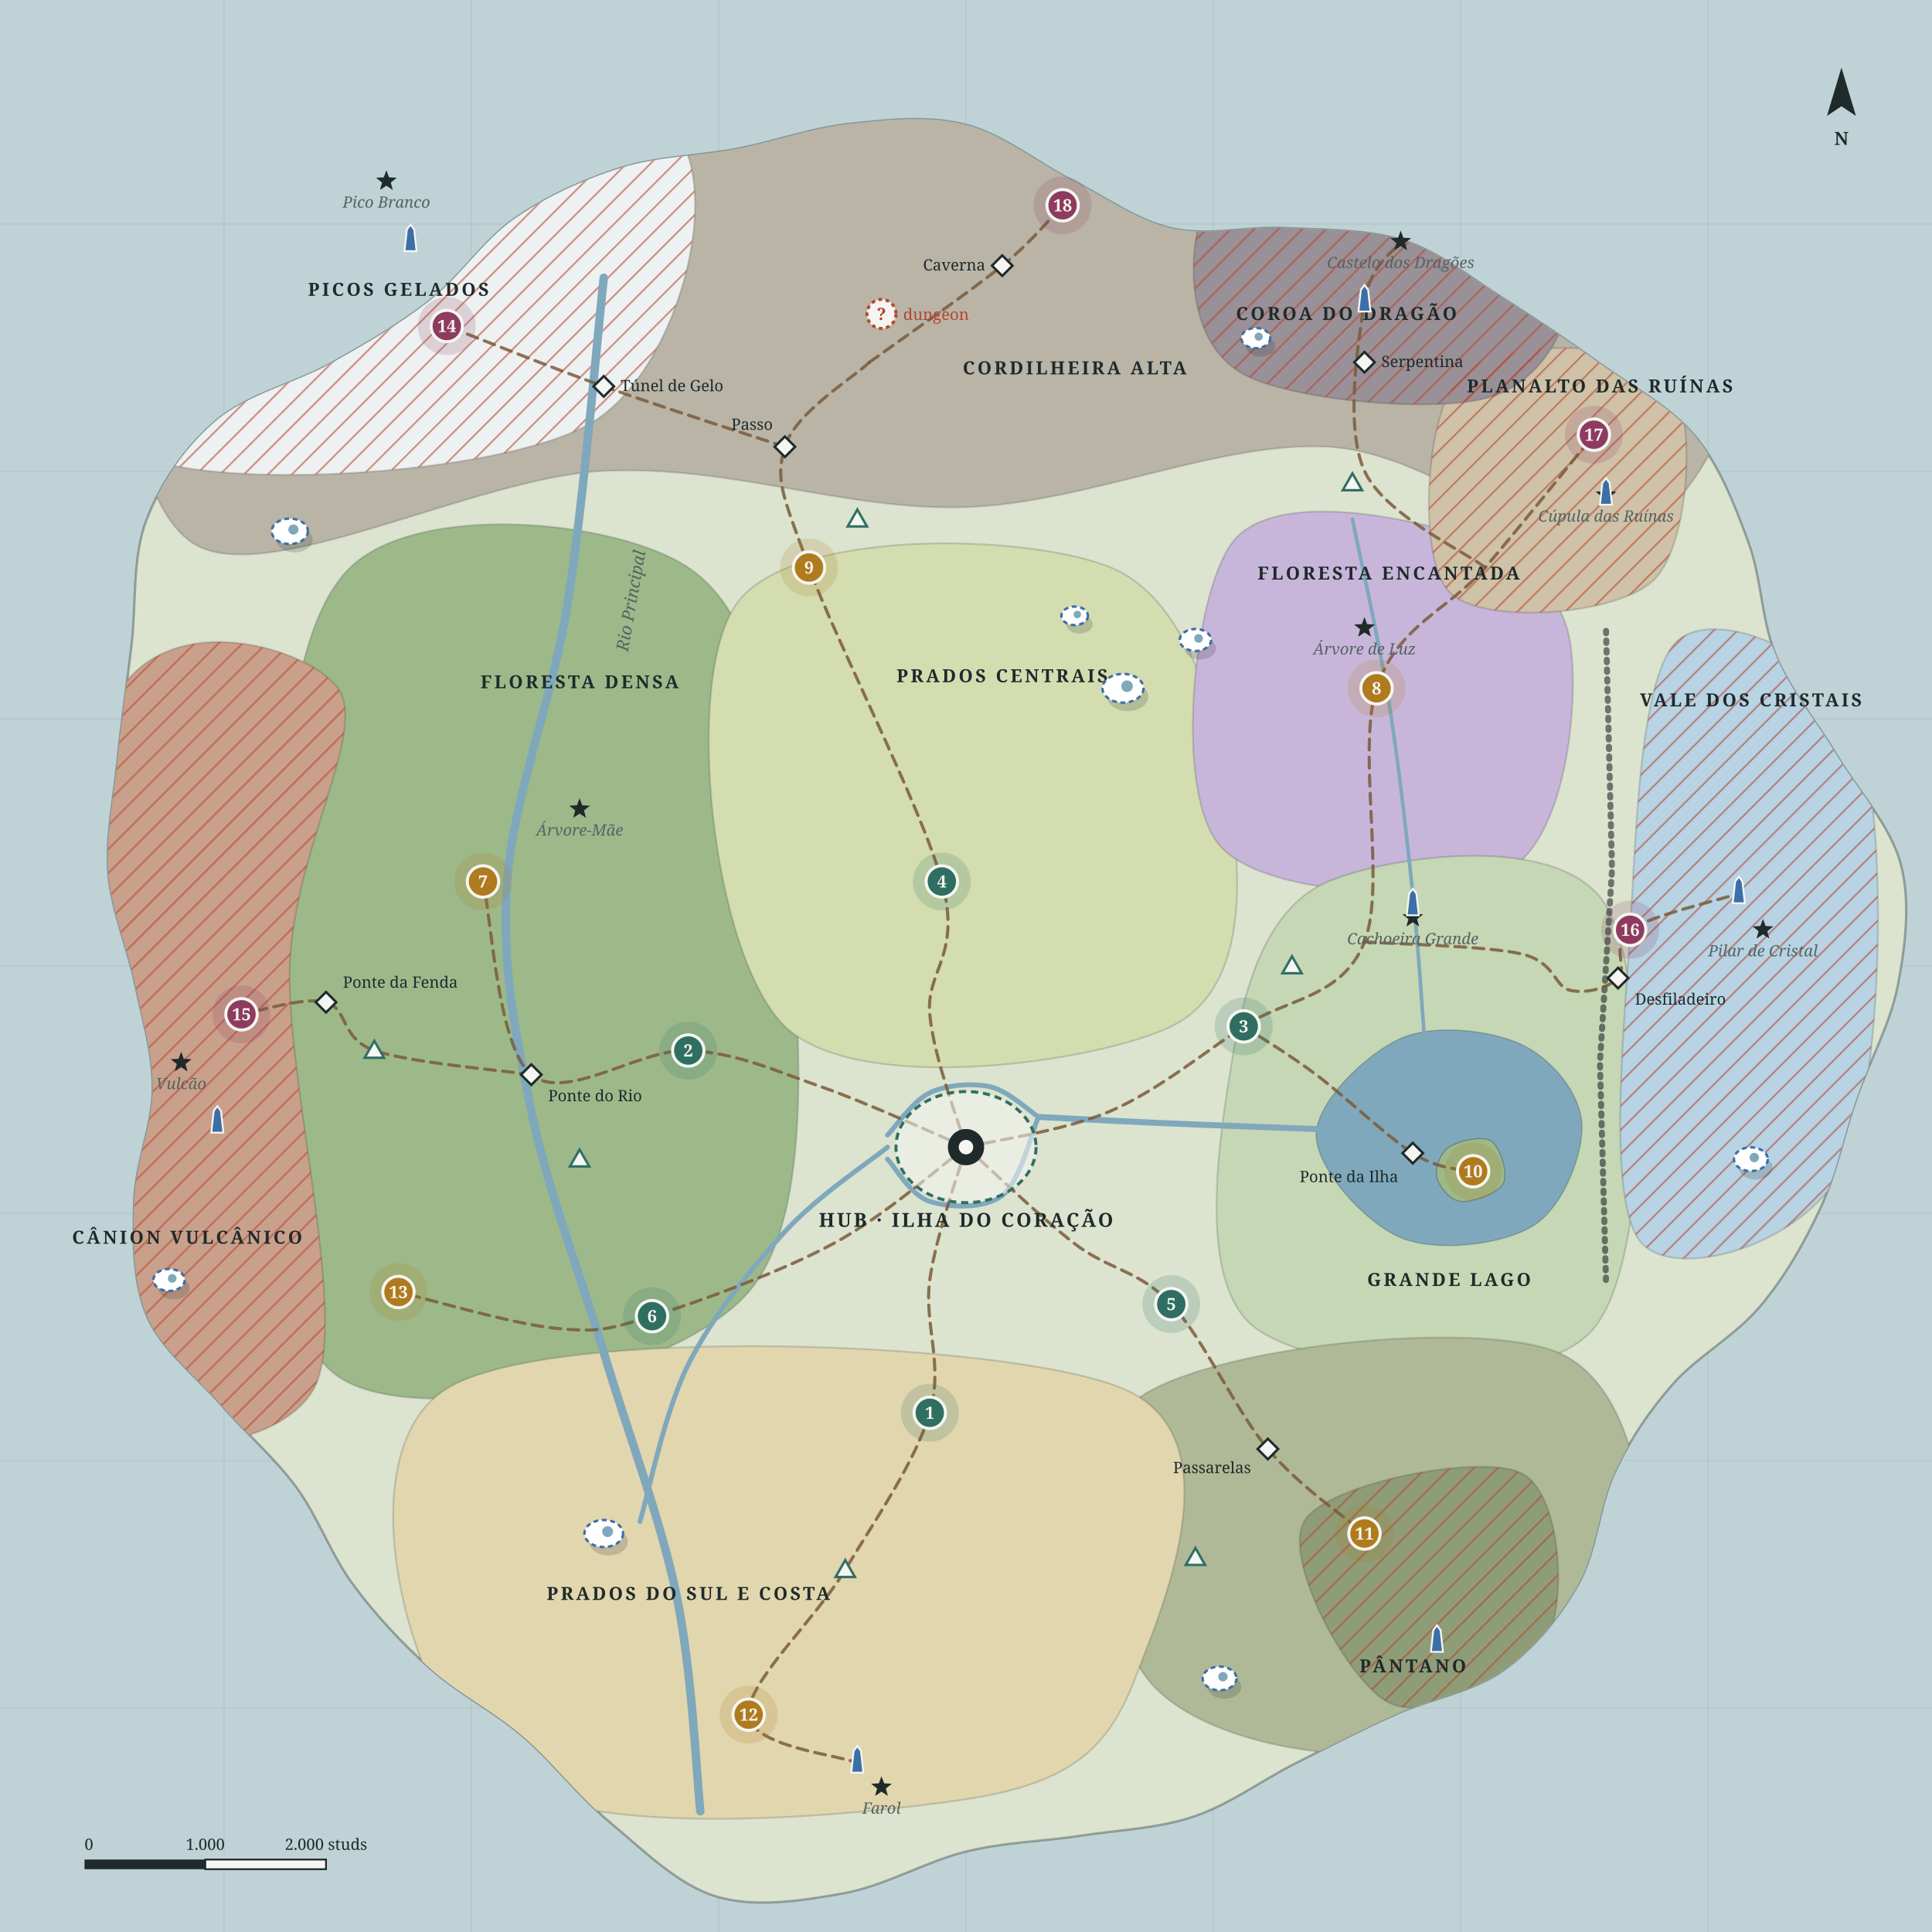
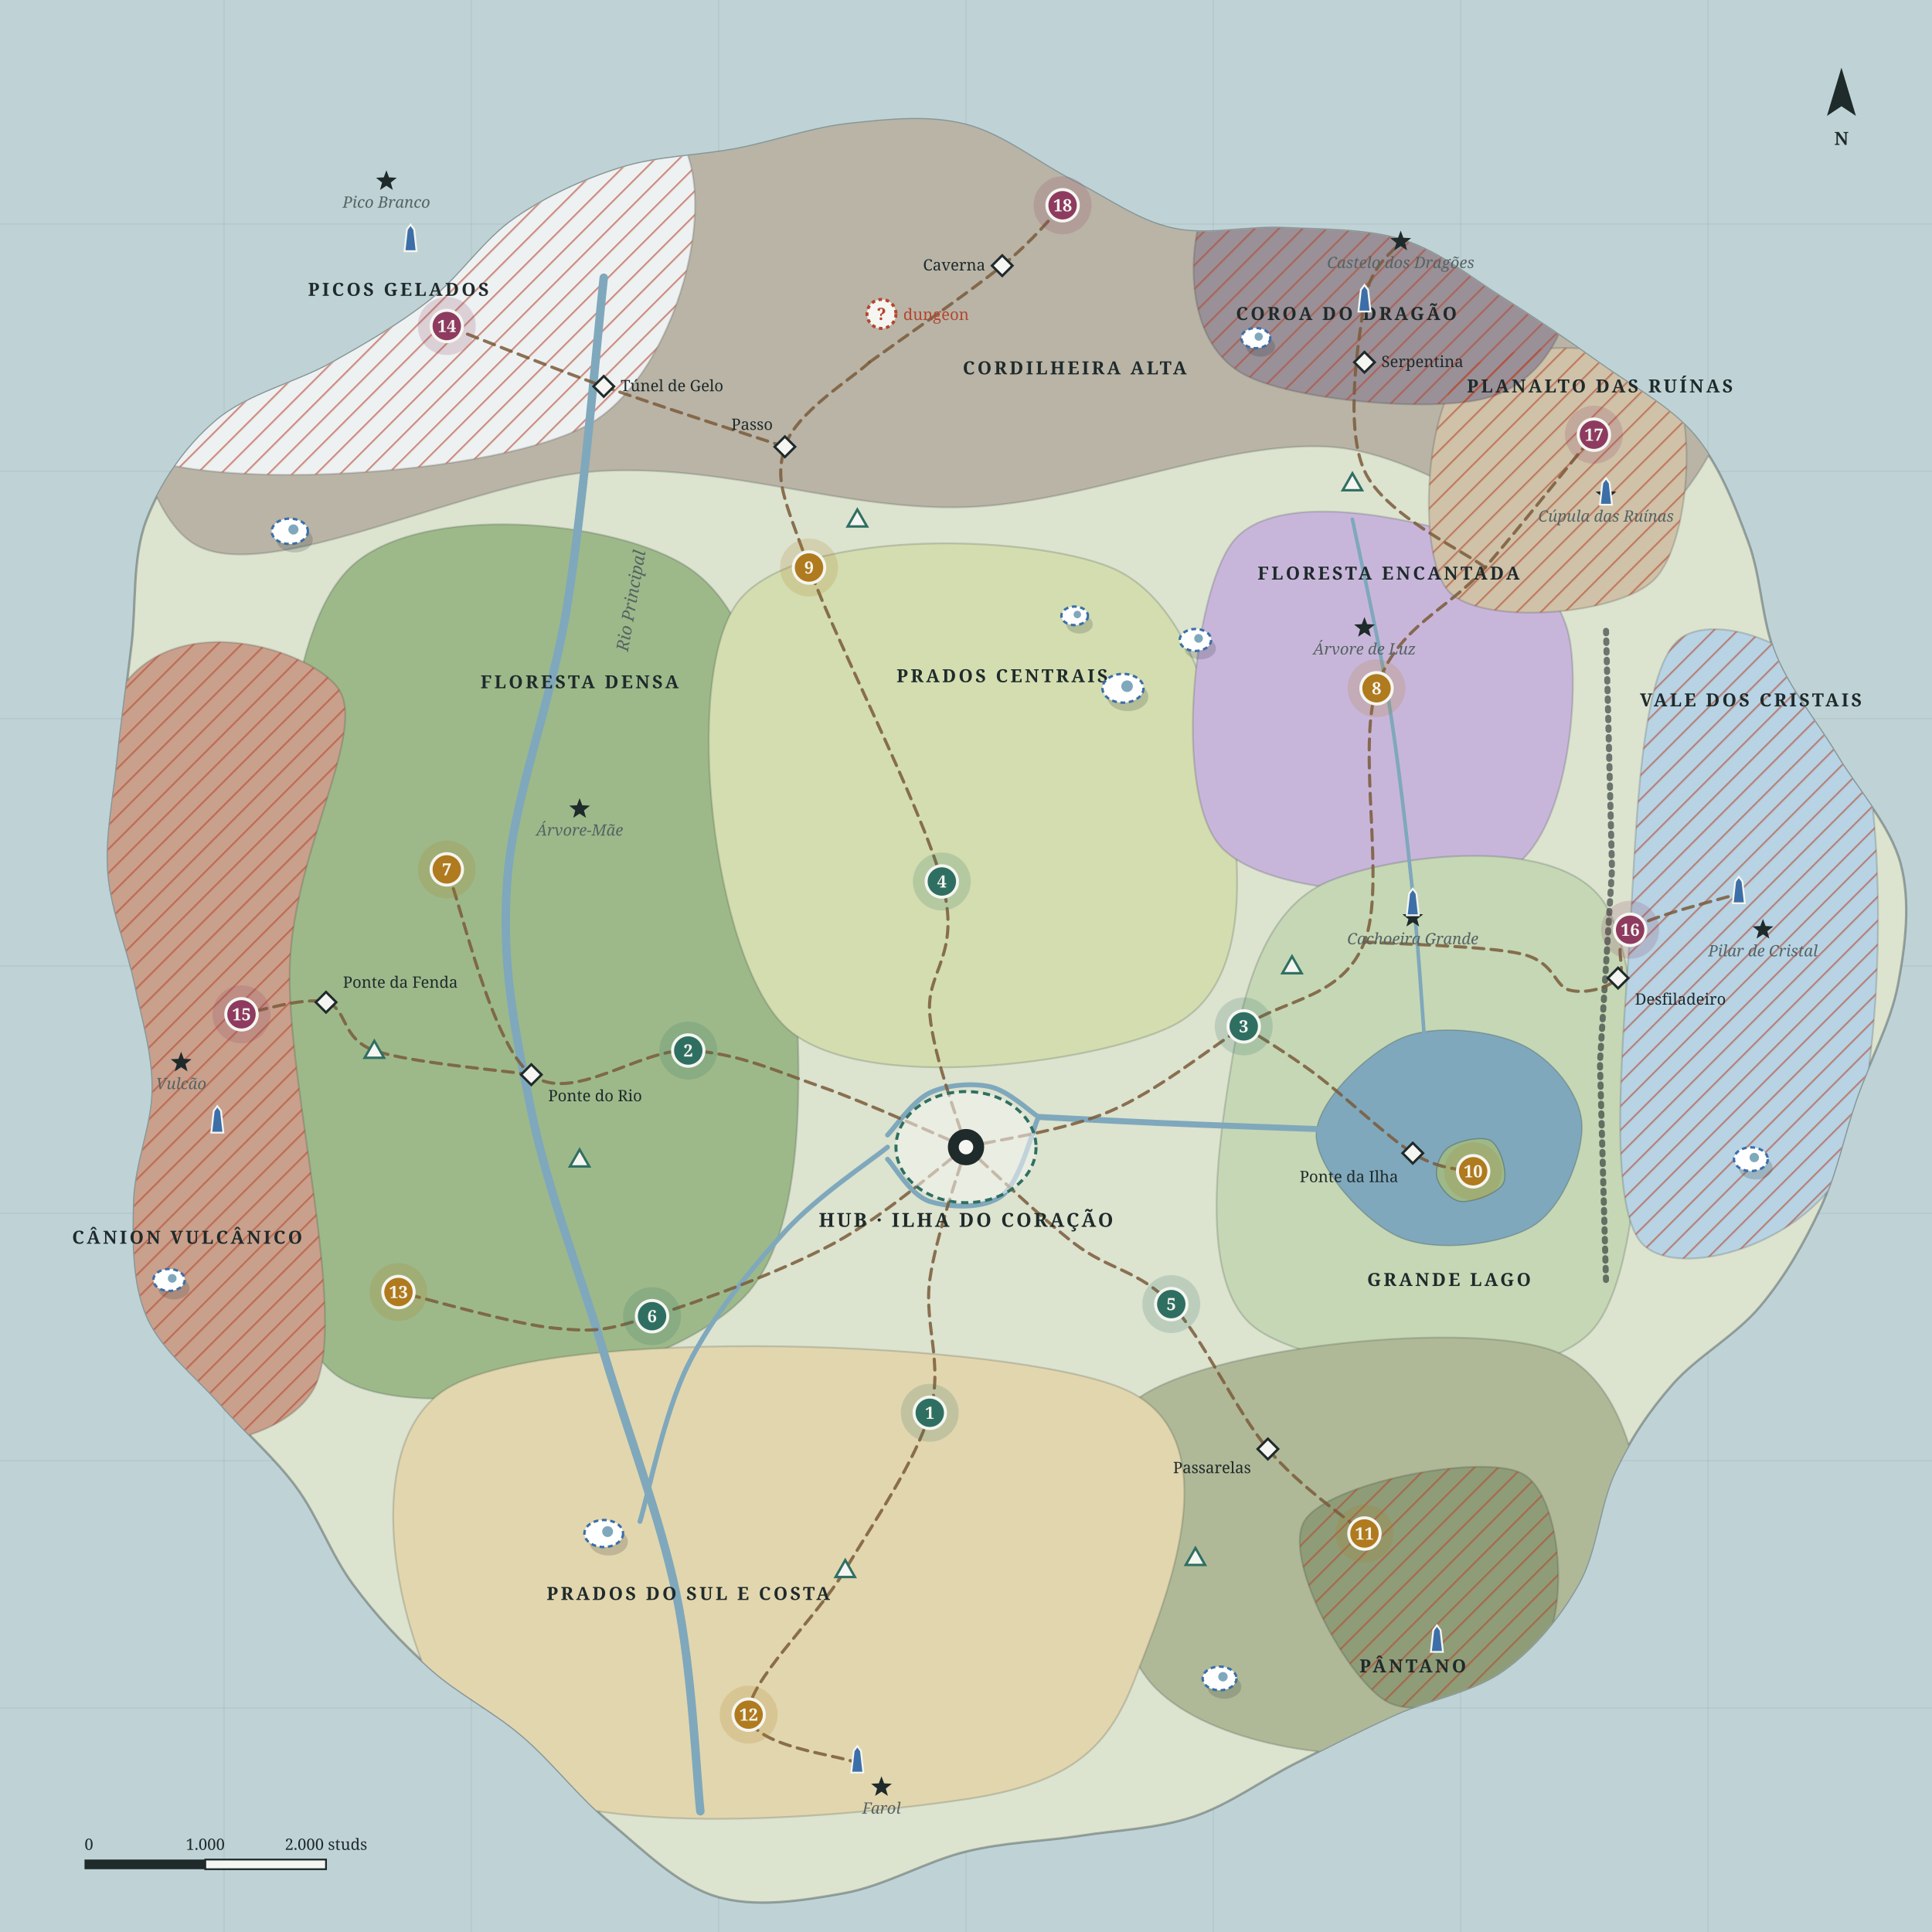
<svg xmlns="http://www.w3.org/2000/svg" viewBox="0 0 1600 1600" role="img" aria-labelledby="mapTitle mapDesc" class="worldmap">
  <style>
.m-region{font:600 15px Georgia,serif;letter-spacing:.14em}
.m-hub{font:700 16px Georgia,serif;letter-spacing:.12em}
.m-small{font:13px Georgia,serif}
.m-italic{font-style:italic}
.m-river{font:italic 14px Georgia,serif}
.m-farm{font:700 14px Georgia,serif}
</style>
  <defs>
    <pattern id="hatch" width="14" height="14" patternUnits="userSpaceOnUse" patternTransform="rotate(45)">
      <rect width="14" height="14" fill="none" />
      <line x1="0" y1="0" x2="0" y2="14" stroke="#B5452F" stroke-width="3" stroke-opacity="0.55" />
    </pattern>
    <clipPath id="land">
      <path d="M1571.9,815.0 C1578.0,782.5 1582.4,746.7 1574.0,715.2 C1565.5,683.6 1538.5,654.4 1521.3,625.7 C1504.1,597.0 1483.0,572.4 1470.7,542.9 C1458.5,513.4 1459.0,479.0 1447.8,448.7 C1436.6,418.4 1424.3,385.9 1403.8,361.2 C1383.2,336.6 1351.2,320.0 1324.8,301.0 C1298.3,282.0 1271.9,264.1 1244.9,247.1 C1217.9,230.2 1192.9,209.1 1162.9,199.4 C1132.8,189.7 1096.7,190.5 1064.8,188.9 C1032.8,187.2 1000.4,195.8 971.2,189.3 C941.9,182.9 917.9,164.5 889.4,150.2 C860.8,135.8 830.9,111.3 800.0,103.4 C769.1,95.4 735.8,99.2 704.2,102.5 C672.7,105.8 642.4,117.0 610.7,123.2 C579.1,129.3 544.9,129.5 514.2,139.1 C483.4,148.8 452.6,162.8 426.3,181.1 C400.0,199.4 381.6,228.8 356.3,248.7 C331.1,268.6 304.3,284.0 274.8,300.6 C245.3,317.2 204.7,326.6 179.1,348.4 C153.5,370.1 132.8,400.1 121.1,431.1 C109.4,462.1 112.9,501.4 108.9,534.6 C104.9,567.9 100.4,599.1 97.2,630.6 C94.1,662.0 87.4,692.7 89.8,723.4 C92.3,754.2 105.8,785.3 111.9,815.0 C118.0,844.7 126.6,871.7 126.5,901.9 C126.3,932.0 111.8,964.4 111.1,995.8 C110.3,1027.2 109.8,1062.2 121.8,1090.1 C133.9,1118.1 162.8,1140.1 183.4,1163.7 C204.0,1187.3 227.3,1207.0 245.5,1231.8 C263.6,1256.5 274.0,1287.2 292.4,1312.2 C310.8,1337.2 332.7,1360.7 356.1,1381.6 C379.5,1402.6 407.9,1416.4 432.9,1437.8 C457.9,1459.2 479.3,1487.9 506.1,1510.0 C532.8,1532.1 561.2,1561.0 593.3,1570.6 C625.4,1580.3 664.3,1574.1 698.8,1567.9 C733.2,1561.7 767.3,1541.3 800.0,1533.4 C832.7,1525.4 863.4,1525.1 894.8,1520.3 C926.2,1515.4 958.9,1514.4 988.6,1504.4 C1018.3,1494.4 1044.9,1474.4 1072.9,1460.3 C1100.8,1446.1 1127.6,1432.4 1156.3,1419.5 C1185.0,1406.7 1220.0,1401.1 1245.1,1383.2 C1270.3,1365.2 1291.8,1339.1 1307.2,1311.7 C1322.5,1284.4 1324.3,1246.5 1337.4,1218.9 C1350.5,1191.3 1365.5,1168.9 1385.5,1146.1 C1405.6,1123.3 1437.4,1106.1 1457.7,1081.8 C1478.1,1057.6 1494.2,1029.3 1507.5,1000.7 C1520.8,972.0 1526.6,941.0 1537.3,910.1 C1548.1,879.1 1565.8,847.5 1571.9,815.0 Z" />
    </clipPath>
  </defs>
  <rect width="1600" height="1600" fill="#BFD3D6" />
  <line x1="185.6" y1="0" x2="185.6" y2="1600" stroke="#1F2A2B" stroke-opacity="0.07" stroke-width="1" />
  <line x1="0" y1="1414.4" x2="1600" y2="1414.4" stroke="#1F2A2B" stroke-opacity="0.07" stroke-width="1" />
  <line x1="390.4" y1="0" x2="390.4" y2="1600" stroke="#1F2A2B" stroke-opacity="0.07" stroke-width="1" />
  <line x1="0" y1="1209.6" x2="1600" y2="1209.6" stroke="#1F2A2B" stroke-opacity="0.07" stroke-width="1" />
  <line x1="595.2" y1="0" x2="595.2" y2="1600" stroke="#1F2A2B" stroke-opacity="0.07" stroke-width="1" />
  <line x1="0" y1="1004.8" x2="1600" y2="1004.8" stroke="#1F2A2B" stroke-opacity="0.07" stroke-width="1" />
  <line x1="800.0" y1="0" x2="800.0" y2="1600" stroke="#1F2A2B" stroke-opacity="0.07" stroke-width="1" />
  <line x1="0" y1="800.0" x2="1600" y2="800.0" stroke="#1F2A2B" stroke-opacity="0.07" stroke-width="1" />
  <line x1="1004.8" y1="0" x2="1004.8" y2="1600" stroke="#1F2A2B" stroke-opacity="0.07" stroke-width="1" />
  <line x1="0" y1="595.2" x2="1600" y2="595.2" stroke="#1F2A2B" stroke-opacity="0.07" stroke-width="1" />
  <line x1="1209.6" y1="0" x2="1209.6" y2="1600" stroke="#1F2A2B" stroke-opacity="0.07" stroke-width="1" />
  <line x1="0" y1="390.4" x2="1600" y2="390.4" stroke="#1F2A2B" stroke-opacity="0.07" stroke-width="1" />
  <line x1="1414.4" y1="0" x2="1414.4" y2="1600" stroke="#1F2A2B" stroke-opacity="0.07" stroke-width="1" />
  <line x1="0" y1="185.6" x2="1600" y2="185.6" stroke="#1F2A2B" stroke-opacity="0.07" stroke-width="1" />
  <path d="M1571.9,815.0 C1578.0,782.5 1582.4,746.7 1574.0,715.2 C1565.5,683.6 1538.5,654.4 1521.3,625.7 C1504.1,597.0 1483.0,572.4 1470.7,542.9 C1458.5,513.4 1459.0,479.0 1447.8,448.7 C1436.6,418.4 1424.3,385.9 1403.8,361.2 C1383.2,336.6 1351.2,320.0 1324.8,301.0 C1298.3,282.0 1271.9,264.1 1244.9,247.1 C1217.9,230.2 1192.9,209.1 1162.9,199.4 C1132.8,189.7 1096.7,190.5 1064.8,188.9 C1032.8,187.2 1000.4,195.8 971.2,189.3 C941.9,182.9 917.9,164.5 889.4,150.2 C860.8,135.8 830.9,111.3 800.0,103.4 C769.1,95.4 735.8,99.2 704.2,102.5 C672.7,105.8 642.4,117.0 610.7,123.2 C579.1,129.3 544.9,129.5 514.2,139.1 C483.4,148.8 452.6,162.8 426.3,181.1 C400.0,199.4 381.6,228.8 356.3,248.7 C331.1,268.6 304.3,284.0 274.8,300.6 C245.3,317.2 204.7,326.6 179.1,348.4 C153.5,370.1 132.8,400.1 121.1,431.1 C109.4,462.1 112.9,501.4 108.9,534.6 C104.9,567.9 100.4,599.1 97.2,630.6 C94.1,662.0 87.4,692.7 89.8,723.4 C92.3,754.2 105.8,785.3 111.9,815.0 C118.0,844.7 126.6,871.7 126.5,901.9 C126.3,932.0 111.8,964.4 111.1,995.8 C110.3,1027.2 109.8,1062.2 121.8,1090.1 C133.9,1118.1 162.8,1140.1 183.4,1163.7 C204.0,1187.3 227.3,1207.0 245.5,1231.8 C263.6,1256.5 274.0,1287.2 292.4,1312.2 C310.8,1337.2 332.7,1360.7 356.1,1381.6 C379.5,1402.6 407.9,1416.4 432.9,1437.8 C457.9,1459.2 479.3,1487.9 506.1,1510.0 C532.8,1532.1 561.2,1561.0 593.3,1570.6 C625.4,1580.3 664.3,1574.1 698.8,1567.9 C733.2,1561.7 767.3,1541.3 800.0,1533.4 C832.7,1525.4 863.4,1525.1 894.8,1520.3 C926.2,1515.4 958.9,1514.4 988.6,1504.4 C1018.3,1494.4 1044.9,1474.4 1072.9,1460.3 C1100.8,1446.1 1127.6,1432.4 1156.3,1419.5 C1185.0,1406.7 1220.0,1401.1 1245.1,1383.2 C1270.3,1365.2 1291.8,1339.1 1307.2,1311.7 C1322.5,1284.4 1324.3,1246.5 1337.4,1218.9 C1350.5,1191.3 1365.5,1168.9 1385.5,1146.1 C1405.6,1123.3 1437.4,1106.1 1457.7,1081.8 C1478.1,1057.6 1494.2,1029.3 1507.5,1000.7 C1520.8,972.0 1526.6,941.0 1537.3,910.1 C1548.1,879.1 1565.8,847.5 1571.9,815.0 Z" fill="#DCE3CF" stroke="#1F2A2B" stroke-opacity="0.35" stroke-width="2" />
  <g clip-path="url(#land)">
    <path d="M160.0,450.0 C220.0,488.3 393.3,395.0 500.0,390.0 C606.7,385.0 700.0,423.3 800.0,420.0 C900.0,416.7 1010.0,365.0 1100.0,370.0 C1190.0,375.0 1283.3,466.7 1340.0,450.0 C1396.7,433.3 1453.3,326.7 1440.0,270.0 C1426.7,213.3 1353.3,143.3 1260.0,110.0 C1166.7,76.7 1010.0,76.7 880.0,70.0 C750.0,63.3 603.3,55.0 480.0,70.0 C356.7,85.0 193.3,96.7 140.0,160.0 C86.7,223.3 100.0,411.7 160.0,450.0 Z" fill="#B9B4A6" stroke="#1F2A2B" stroke-opacity="0.18" stroke-width="1.5" />
    <path d="M100.0,370.0 C155.0,410.0 415.0,395.0 490.0,350.0 C565.0,305.0 605.0,140.0 550.0,100.0 C495.0,60.0 235.0,65.0 160.0,110.0 C85.0,155.0 45.0,330.0 100.0,370.0 Z" fill="#EEF1F2" stroke="#1F2A2B" stroke-opacity="0.18" stroke-width="1.5" />
    <path d="M280.0,1140.0 C345.0,1185.0 558.3,1141.7 620.0,1070.0 C681.7,998.3 658.3,810.0 650.0,710.0 C641.7,610.0 630.0,510.0 570.0,470.0 C510.0,430.0 346.7,415.0 290.0,470.0 C233.3,525.0 231.7,688.3 230.0,800.0 C228.3,911.7 215.0,1095.0 280.0,1140.0 Z" fill="#9DB98A" stroke="#1F2A2B" stroke-opacity="0.18" stroke-width="1.5" />
    <path d="M60.0,1130.0 C88.3,1223.3 230.0,1205.0 260.0,1150.0 C290.0,1095.0 236.7,896.7 240.0,800.0 C243.3,703.3 305.0,605.0 280.0,570.0 C255.0,535.0 126.7,496.7 90.0,590.0 C53.3,683.3 31.7,1036.7 60.0,1130.0 Z" fill="#C9A08C" stroke="#1F2A2B" stroke-opacity="0.18" stroke-width="1.5" />
    <path d="M650.0,850.0 C710.0,908.3 908.3,880.0 970.0,850.0 C1031.7,820.0 1028.3,733.3 1020.0,670.0 C1011.7,606.7 988.3,498.3 920.0,470.0 C851.7,441.7 655.0,436.7 610.0,500.0 C565.0,563.3 590.0,791.7 650.0,850.0 Z" fill="#D3DDB0" stroke="#1F2A2B" stroke-opacity="0.18" stroke-width="1.5" />
    <path d="M1010.0,700.0 C1048.3,745.0 1201.7,748.3 1250.0,720.0 C1298.3,691.7 1308.3,576.7 1300.0,530.0 C1291.7,483.3 1246.7,453.3 1200.0,440.0 C1153.3,426.7 1051.7,406.7 1020.0,450.0 C988.3,493.3 971.7,655.0 1010.0,700.0 Z" fill="#C8B6DA" stroke="#1F2A2B" stroke-opacity="0.18" stroke-width="1.5" />
    <path d="M1040.0,1100.0 C1090.0,1136.7 1271.7,1158.3 1320.0,1100.0 C1368.3,1041.7 1366.7,811.7 1330.0,750.0 C1293.3,688.3 1151.7,708.3 1100.0,730.0 C1048.3,751.7 1030.0,818.3 1020.0,880.0 C1010.0,941.7 990.0,1063.3 1040.0,1100.0 Z" fill="#C5D7B5" stroke="#1F2A2B" stroke-opacity="0.18" stroke-width="1.5" />
    <path d="M1360.0,1030.0 C1390.0,1061.7 1500.0,1030.0 1530.0,960.0 C1560.0,890.0 1563.3,681.7 1540.0,610.0 C1516.7,538.3 1421.7,503.3 1390.0,530.0 C1358.3,556.7 1355.0,686.7 1350.0,770.0 C1345.0,853.3 1330.0,998.3 1360.0,1030.0 Z" fill="#B7D3E4" stroke="#1F2A2B" stroke-opacity="0.18" stroke-width="1.5" />
    <path d="M940.0,1160.0 C996.7,1115.0 1221.7,1091.7 1290.0,1120.0 C1358.3,1148.3 1371.7,1275.0 1350.0,1330.0 C1328.3,1385.0 1226.7,1440.0 1160.0,1450.0 C1093.3,1460.0 986.7,1438.3 950.0,1390.0 C913.3,1341.7 883.3,1205.0 940.0,1160.0 Z" fill="#AFB997" stroke="#1F2A2B" stroke-opacity="0.18" stroke-width="1.5" />
    <path d="M1080.0,1260.0 C1098.3,1228.3 1226.7,1203.3 1260.0,1220.0 C1293.3,1236.7 1298.3,1328.3 1280.0,1360.0 C1261.7,1391.7 1183.3,1426.7 1150.0,1410.0 C1116.7,1393.3 1061.7,1291.7 1080.0,1260.0 Z" fill="#8F9C78" stroke="#1F2A2B" stroke-opacity="0.18" stroke-width="1.5" />
    <path d="M370.0,1150.0 C456.7,1096.7 835.0,1110.0 930.0,1150.0 C1025.0,1190.0 961.7,1333.3 940.0,1390.0 C918.3,1446.7 888.3,1476.7 800.0,1490.0 C711.7,1503.3 481.7,1526.7 410.0,1470.0 C338.3,1413.3 283.3,1203.3 370.0,1150.0 Z" fill="#E2D6AE" stroke="#1F2A2B" stroke-opacity="0.18" stroke-width="1.5" />
    <path d="M1200.0,490.0 C1226.7,518.3 1340.0,510.0 1370.0,480.0 C1400.0,450.0 1406.7,338.3 1380.0,310.0 C1353.3,281.7 1240.0,280.0 1210.0,310.0 C1180.0,340.0 1173.3,461.7 1200.0,490.0 Z" fill="#CFC2A8" stroke="#1F2A2B" stroke-opacity="0.18" stroke-width="1.5" />
    <path d="M1030.0,310.0 C1070.0,331.7 1185.0,341.7 1230.0,330.0 C1275.0,318.3 1298.3,275.0 1300.0,240.0 C1301.7,205.0 1280.0,143.3 1240.0,120.0 C1200.0,96.7 1101.7,86.7 1060.0,100.0 C1018.3,113.3 995.0,165.0 990.0,200.0 C985.0,235.0 990.0,288.3 1030.0,310.0 Z" fill="#9A9097" stroke="#1F2A2B" stroke-opacity="0.18" stroke-width="1.5" />
    <path d="M100.0,370.0 C155.0,410.0 415.0,395.0 490.0,350.0 C565.0,305.0 605.0,140.0 550.0,100.0 C495.0,60.0 235.0,65.0 160.0,110.0 C85.0,155.0 45.0,330.0 100.0,370.0 Z" fill="url(#hatch)" />
    <path d="M60.0,1130.0 C88.3,1223.3 230.0,1205.0 260.0,1150.0 C290.0,1095.0 236.7,896.7 240.0,800.0 C243.3,703.3 305.0,605.0 280.0,570.0 C255.0,535.0 126.7,496.7 90.0,590.0 C53.3,683.3 31.7,1036.7 60.0,1130.0 Z" fill="url(#hatch)" />
    <path d="M1360.0,1030.0 C1390.0,1061.7 1500.0,1030.0 1530.0,960.0 C1560.0,890.0 1563.3,681.7 1540.0,610.0 C1516.7,538.3 1421.7,503.3 1390.0,530.0 C1358.3,556.7 1355.0,686.7 1350.0,770.0 C1345.0,853.3 1330.0,998.3 1360.0,1030.0 Z" fill="url(#hatch)" />
    <path d="M1080.0,1260.0 C1098.3,1228.3 1226.7,1203.3 1260.0,1220.0 C1293.3,1236.7 1298.3,1328.3 1280.0,1360.0 C1261.7,1391.7 1183.3,1426.7 1150.0,1410.0 C1116.7,1393.3 1061.7,1291.7 1080.0,1260.0 Z" fill="url(#hatch)" />
    <path d="M1200.0,490.0 C1226.7,518.3 1340.0,510.0 1370.0,480.0 C1400.0,450.0 1406.7,338.3 1380.0,310.0 C1353.3,281.7 1240.0,280.0 1210.0,310.0 C1180.0,340.0 1173.3,461.7 1200.0,490.0 Z" fill="url(#hatch)" />
    <path d="M1030.0,310.0 C1070.0,331.7 1185.0,341.7 1230.0,330.0 C1275.0,318.3 1298.3,275.0 1300.0,240.0 C1301.7,205.0 1280.0,143.3 1240.0,120.0 C1200.0,96.7 1101.7,86.7 1060.0,100.0 C1018.3,113.3 995.0,165.0 990.0,200.0 C985.0,235.0 990.0,288.3 1030.0,310.0 Z" fill="url(#hatch)" />
  </g>
  <polyline points="1330.0,1060.0 1325.0,880.0 1335.0,720.0 1330.0,520.0" fill="none" stroke="#1F2A2B" stroke-width="5" stroke-dasharray="2 6" stroke-linecap="round" opacity="0.6" />
  <path d="M1090.0,940.0 C1090.0,912.5 1131.7,872.5 1160.0,860.0 C1188.3,847.5 1235.0,853.3 1260.0,865.0 C1285.0,876.7 1308.3,905.0 1310.0,930.0 C1311.7,955.0 1295.0,999.2 1270.0,1015.0 C1245.0,1030.8 1190.0,1037.5 1160.0,1025.0 C1130.0,1012.5 1090.0,967.5 1090.0,940.0 Z" fill="#7FA8BC" stroke="#1F2A2B" stroke-opacity="0.25" />
  <path d="M1200.0,950.0 C1207.5,945.0 1227.5,940.0 1235.0,945.0 C1242.5,950.0 1249.2,971.7 1245.0,980.0 C1240.8,988.3 1219.2,995.8 1210.0,995.0 C1200.8,994.2 1191.7,982.5 1190.0,975.0 C1188.3,967.5 1192.5,955.0 1200.0,950.0 Z" fill="#9DB98A" stroke="#1F2A2B" stroke-opacity="0.3" />
  <path d="M500.0,230.0 C495.0,275.0 483.3,416.7 470.0,500.0 C456.7,583.3 425.0,660.0 420.0,730.0 C415.0,800.0 426.7,855.0 440.0,920.0 C453.3,985.0 480.0,1053.3 500.0,1120.0 C520.0,1186.7 546.7,1256.7 560.0,1320.0 C573.3,1383.3 576.7,1470.0 580.0,1500.0" fill="none" stroke="#7FA8BC" stroke-width="7" stroke-linecap="round" />
  <path d="M1090.0,935.0 C1068.3,934.2 998.3,931.7 960.0,930.0 C921.7,928.3 876.7,925.8 860.0,925.0" fill="none" stroke="#7FA8BC" stroke-width="5" stroke-linecap="round" />
  <path d="M860.0,925.0 C853.3,920.8 835.0,903.3 820.0,900.0 C805.0,896.7 784.2,898.3 770.0,905.0 C755.8,911.7 740.8,934.2 735.0,940.0" fill="none" stroke="#7FA8BC" stroke-width="4" stroke-linecap="round" />
  <path d="M860.0,925.0 C855.0,935.8 845.0,978.3 830.0,990.0 C815.0,1001.7 785.8,1000.0 770.0,995.0 C754.2,990.0 740.8,965.8 735.0,960.0" fill="none" stroke="#7FA8BC" stroke-width="4" stroke-linecap="round" />
  <path d="M735.0,950.0 C720.8,961.7 677.5,990.0 650.0,1020.0 C622.5,1050.0 590.0,1090.0 570.0,1130.0 C550.0,1170.0 536.7,1238.3 530.0,1260.0" fill="none" stroke="#7FA8BC" stroke-width="4" stroke-linecap="round" />
  <path d="M1120.0,430.0 C1125.0,455.0 1141.7,528.3 1150.0,580.0 C1158.3,631.7 1165.0,692.5 1170.0,740.0 C1175.0,787.5 1178.3,844.2 1180.0,865.0" fill="none" stroke="#7FA8BC" stroke-width="3" stroke-linecap="round" />
  <path d="M800.0,950.0 C795.0,931.7 773.3,876.7 770.0,840.0 C766.7,803.3 796.7,791.7 780.0,730.0 C763.3,668.3 691.7,530.0 670.0,470.0 C648.3,410.0 641.7,398.3 650.0,370.0 C658.3,341.7 708.3,311.7 720.0,300.0" fill="none" stroke="#7A5B3A" stroke-width="2.6" stroke-dasharray="9 6" stroke-linecap="round" opacity="0.85" />
  <path d="M650.0,370.0 C625.0,361.7 546.7,336.7 500.0,320.0 C453.3,303.3 391.7,278.3 370.0,270.0" fill="none" stroke="#7A5B3A" stroke-width="2.6" stroke-dasharray="9 6" stroke-linecap="round" opacity="0.85" />
  <path d="M720.0,300.0 C738.3,286.7 803.3,241.7 830.0,220.0 C856.7,198.3 871.7,178.3 880.0,170.0" fill="none" stroke="#7A5B3A" stroke-width="2.6" stroke-dasharray="9 6" stroke-linecap="round" opacity="0.85" />
-   <path d="M800.0,950.0 C780.0,941.7 718.3,913.3 680.0,900.0 C641.7,886.7 610.0,871.7 570.0,870.0 C530.0,868.3 468.3,913.3 440.0,890.0 C411.7,866.7 406.7,756.7 400.0,730.0" fill="none" stroke="#7A5B3A" stroke-width="2.6" stroke-dasharray="9 6" stroke-linecap="round" opacity="0.85" />
+   <path d="M800.0,950.0 C780.0,941.7 718.3,913.3 680.0,900.0 C641.7,886.7 610.0,871.7 570.0,870.0 C530.0,868.3 473.3,915.0 440.0,890.0 C406.7,865.0 381.7,748.3 370.0,720.0" fill="none" stroke="#7A5B3A" stroke-width="2.6" stroke-dasharray="9 6" stroke-linecap="round" opacity="0.85" />
  <path d="M440.0,890.0 C418.3,886.7 338.3,880.0 310.0,870.0 C281.7,860.0 288.3,835.0 270.0,830.0 C251.7,825.0 211.7,838.3 200.0,840.0" fill="none" stroke="#7A5B3A" stroke-width="2.6" stroke-dasharray="9 6" stroke-linecap="round" opacity="0.85" />
  <path d="M800.0,950.0 C820.0,945.0 881.7,936.7 920.0,920.0 C958.3,903.3 995.0,873.3 1030.0,850.0 C1065.0,826.7 1111.7,826.7 1130.0,780.0 C1148.3,733.3 1123.3,621.7 1140.0,570.0 C1156.7,518.3 1200.0,505.0 1230.0,470.0 C1260.0,435.0 1305.0,378.3 1320.0,360.0" fill="none" stroke="#7A5B3A" stroke-width="2.6" stroke-dasharray="9 6" stroke-linecap="round" opacity="0.85" />
  <path d="M1230.0,470.0 C1213.3,456.7 1146.7,426.7 1130.0,390.0 C1113.3,353.3 1125.0,281.7 1130.0,250.0 C1135.0,218.3 1155.0,208.3 1160.0,200.0" fill="none" stroke="#7A5B3A" stroke-width="2.6" stroke-dasharray="9 6" stroke-linecap="round" opacity="0.85" />
  <path d="M1030.0,850.0 C1040.0,856.7 1066.7,872.5 1090.0,890.0 C1113.3,907.5 1149.2,941.7 1170.0,955.0 C1190.8,968.3 1207.5,967.5 1215.0,970.0" fill="none" stroke="#7A5B3A" stroke-width="2.6" stroke-dasharray="9 6" stroke-linecap="round" opacity="0.85" />
  <path d="M1130.0,780.0 C1151.7,781.7 1231.7,783.3 1260.0,790.0 C1288.3,796.7 1286.7,816.7 1300.0,820.0 C1313.3,823.3 1331.7,818.3 1340.0,810.0 C1348.3,801.7 1333.3,781.7 1350.0,770.0 C1366.7,758.3 1425.0,745.0 1440.0,740.0" fill="none" stroke="#7A5B3A" stroke-width="2.6" stroke-dasharray="9 6" stroke-linecap="round" opacity="0.85" />
  <path d="M800.0,950.0 C815.0,963.3 861.7,1008.3 890.0,1030.0 C918.3,1051.7 943.3,1051.7 970.0,1080.0 C996.7,1108.3 1023.3,1168.3 1050.0,1200.0 C1076.7,1231.7 1116.7,1258.3 1130.0,1270.0" fill="none" stroke="#7A5B3A" stroke-width="2.6" stroke-dasharray="9 6" stroke-linecap="round" opacity="0.85" />
  <path d="M800.0,950.0 C795.0,968.3 775.0,1023.3 770.0,1060.0 C765.0,1096.7 781.7,1130.0 770.0,1170.0 C758.3,1210.0 725.0,1258.3 700.0,1300.0 C675.0,1341.7 618.3,1393.3 620.0,1420.0 C621.7,1446.7 695.0,1453.3 710.0,1460.0" fill="none" stroke="#7A5B3A" stroke-width="2.6" stroke-dasharray="9 6" stroke-linecap="round" opacity="0.85" />
  <path d="M800.0,950.0 C781.7,963.3 733.3,1006.7 690.0,1030.0 C646.7,1053.3 578.3,1078.3 540.0,1090.0 C501.7,1101.7 495.0,1103.3 460.0,1100.0 C425.0,1096.7 351.7,1075.0 330.0,1070.0" fill="none" stroke="#7A5B3A" stroke-width="2.6" stroke-dasharray="9 6" stroke-linecap="round" opacity="0.85" />
  <text x="890.0" y="310.0" class="m-region" text-anchor="middle" fill="#1F2A2B">CORDILHEIRA ALTA</text>
  <text x="330.0" y="245.0" class="m-region" text-anchor="middle" fill="#1F2A2B">PICOS GELADOS</text>
  <text x="480.0" y="570.0" class="m-region" text-anchor="middle" fill="#1F2A2B">FLORESTA DENSA</text>
  <text x="155.0" y="1030.0" class="m-region" text-anchor="middle" fill="#1F2A2B">CÂNION VULCÂNICO</text>
  <text x="830.0" y="565.0" class="m-region" text-anchor="middle" fill="#1F2A2B">PRADOS CENTRAIS</text>
  <text x="1150.0" y="480.0" class="m-region" text-anchor="middle" fill="#1F2A2B">FLORESTA ENCANTADA</text>
  <text x="1200.0" y="1065.0" class="m-region" text-anchor="middle" fill="#1F2A2B">GRANDE LAGO</text>
  <text x="1450.0" y="585.0" class="m-region" text-anchor="middle" fill="#1F2A2B">VALE DOS CRISTAIS</text>
  <text x="1170.0" y="1385.0" class="m-region" text-anchor="middle" fill="#1F2A2B">PÂNTANO</text>
  <text x="570.0" y="1325.0" class="m-region" text-anchor="middle" fill="#1F2A2B">PRADOS DO SUL E COSTA</text>
  <text x="1325.0" y="325.0" class="m-region" text-anchor="middle" fill="#1F2A2B">PLANALTO DAS RUÍNAS</text>
  <text x="1115.0" y="265.0" class="m-region" text-anchor="middle" fill="#1F2A2B">COROA DO DRAGÃO</text>
  <text x="520.0" y="540.0" class="m-river" fill="#566362" transform="rotate(-80 520.0 540.0)">Rio Principal</text>
  <ellipse cx="800.0" cy="950.0" rx="58" ry="46" fill="#F5F6F1" fill-opacity="0.55" stroke="#2F6F62" stroke-width="2.5" stroke-dasharray="6 4" />
  <circle cx="800.0" cy="950.0" r="15" fill="#1F2A2B" />
  <circle cx="800.0" cy="950.0" r="6" fill="#F5F6F1" />
  <text x="800.0" y="1016.0" class="m-hub" text-anchor="middle" fill="#1F2A2B">HUB · ILHA DO CORAÇÃO</text>
  <g>
    <path d="M472.0,966.0 L480.0,952.0 L488.0,966.0 Z" fill="#F5F6F1" stroke="#2F6F62" stroke-width="2" />
  </g>
  <g>
    <path d="M302.0,876.0 L310.0,862.0 L318.0,876.0 Z" fill="#F5F6F1" stroke="#2F6F62" stroke-width="2" />
  </g>
  <g>
    <path d="M702.0,436.0 L710.0,422.0 L718.0,436.0 Z" fill="#F5F6F1" stroke="#2F6F62" stroke-width="2" />
  </g>
  <g>
    <path d="M1062.0,806.0 L1070.0,792.0 L1078.0,806.0 Z" fill="#F5F6F1" stroke="#2F6F62" stroke-width="2" />
  </g>
  <g>
    <path d="M692.0,1306.0 L700.0,1292.0 L708.0,1306.0 Z" fill="#F5F6F1" stroke="#2F6F62" stroke-width="2" />
  </g>
  <g>
    <path d="M982.0,1296.0 L990.0,1282.0 L998.0,1296.0 Z" fill="#F5F6F1" stroke="#2F6F62" stroke-width="2" />
  </g>
  <g>
    <path d="M1112.0,406.0 L1120.0,392.0 L1128.0,406.0 Z" fill="#F5F6F1" stroke="#2F6F62" stroke-width="2" />
  </g>
  <g>
    <rect x="434.0" y="884.0" width="12" height="12" transform="rotate(45 440.0 890.0)" fill="#F5F6F1" stroke="#1F2A2B" stroke-width="2" />
    <text x="454.0" y="912.0" class="m-small" text-anchor="start" fill="#1F2A2B">Ponte do Rio</text>
  </g>
  <g>
    <rect x="264.0" y="824.0" width="12" height="12" transform="rotate(45 270.0 830.0)" fill="#F5F6F1" stroke="#1F2A2B" stroke-width="2" />
    <text x="284.0" y="818.0" class="m-small" text-anchor="start" fill="#1F2A2B">Ponte da Fenda</text>
  </g>
  <g>
    <rect x="644.0" y="364.0" width="12" height="12" transform="rotate(45 650.0 370.0)" fill="#F5F6F1" stroke="#1F2A2B" stroke-width="2" />
    <text x="640.0" y="356.0" class="m-small" text-anchor="end" fill="#1F2A2B">Passo</text>
  </g>
  <g>
    <rect x="494.0" y="314.0" width="12" height="12" transform="rotate(45 500.0 320.0)" fill="#F5F6F1" stroke="#1F2A2B" stroke-width="2" />
    <text x="514.0" y="324.0" class="m-small" text-anchor="start" fill="#1F2A2B">Túnel de Gelo</text>
  </g>
  <g>
    <rect x="1164.0" y="949.0" width="12" height="12" transform="rotate(45 1170.0 955.0)" fill="#F5F6F1" stroke="#1F2A2B" stroke-width="2" />
    <text x="1158.0" y="979.0" class="m-small" text-anchor="end" fill="#1F2A2B">Ponte da Ilha</text>
  </g>
  <g>
    <rect x="1334.0" y="804.0" width="12" height="12" transform="rotate(45 1340.0 810.0)" fill="#F5F6F1" stroke="#1F2A2B" stroke-width="2" />
    <text x="1354.0" y="832.0" class="m-small" text-anchor="start" fill="#1F2A2B">Desfiladeiro</text>
  </g>
  <g>
    <rect x="1044.0" y="1194.0" width="12" height="12" transform="rotate(45 1050.0 1200.0)" fill="#F5F6F1" stroke="#1F2A2B" stroke-width="2" />
    <text x="1036.0" y="1220.0" class="m-small" text-anchor="end" fill="#1F2A2B">Passarelas</text>
  </g>
  <g>
    <rect x="824.0" y="214.0" width="12" height="12" transform="rotate(45 830.0 220.0)" fill="#F5F6F1" stroke="#1F2A2B" stroke-width="2" />
    <text x="816.0" y="224.0" class="m-small" text-anchor="end" fill="#1F2A2B">Caverna</text>
  </g>
  <g>
    <rect x="1124.0" y="294.0" width="12" height="12" transform="rotate(45 1130.0 300.0)" fill="#F5F6F1" stroke="#1F2A2B" stroke-width="2" />
    <text x="1144.0" y="304.0" class="m-small" text-anchor="start" fill="#1F2A2B">Serpentina</text>
  </g>
  <g>
    <polygon points="480.0,661.0 482.2,666.9 488.6,667.2 483.6,671.2 485.3,677.3 480.0,673.8 474.7,677.3 476.4,671.2 471.4,667.2 477.8,666.9" fill="#1F2A2B" />
    <text x="480.0" y="692.0" class="m-small m-italic" text-anchor="middle" fill="#566362">Árvore-Mãe</text>
  </g>
  <g>
    <polygon points="150.0,871.0 152.2,876.9 158.6,877.2 153.6,881.2 155.3,887.3 150.0,883.8 144.7,887.3 146.4,881.2 141.4,877.2 147.8,876.9" fill="#1F2A2B" />
    <text x="150.0" y="902.0" class="m-small m-italic" text-anchor="middle" fill="#566362">Vulcão</text>
  </g>
  <g>
    <polygon points="320.0,141.0 322.2,146.9 328.6,147.2 323.6,151.2 325.3,157.3 320.0,153.8 314.7,157.3 316.4,151.2 311.4,147.2 317.8,146.9" fill="#1F2A2B" />
    <text x="320.0" y="172.0" class="m-small m-italic" text-anchor="middle" fill="#566362">Pico Branco</text>
  </g>
  <g>
    <polygon points="1170.0,751.0 1172.2,756.9 1178.6,757.2 1173.6,761.2 1175.3,767.3 1170.0,763.8 1164.7,767.3 1166.4,761.2 1161.4,757.2 1167.8,756.9" fill="#1F2A2B" />
    <text x="1170.0" y="782.0" class="m-small m-italic" text-anchor="middle" fill="#566362">Cachoeira Grande</text>
  </g>
  <g>
    <polygon points="1460.0,761.0 1462.2,766.9 1468.6,767.2 1463.6,771.2 1465.3,777.3 1460.0,773.8 1454.7,777.3 1456.4,771.2 1451.4,767.2 1457.8,766.9" fill="#1F2A2B" />
    <text x="1460.0" y="792.0" class="m-small m-italic" text-anchor="middle" fill="#566362">Pilar de Cristal</text>
  </g>
  <g>
    <polygon points="1130.0,511.0 1132.2,516.9 1138.6,517.2 1133.6,521.2 1135.3,527.3 1130.0,523.8 1124.7,527.3 1126.4,521.2 1121.4,517.2 1127.8,516.9" fill="#1F2A2B" />
    <text x="1130.0" y="542.0" class="m-small m-italic" text-anchor="middle" fill="#566362">Árvore de Luz</text>
  </g>
  <g>
    <polygon points="730.0,1471.0 732.2,1476.9 738.6,1477.2 733.6,1481.2 735.3,1487.3 730.0,1483.8 724.7,1487.3 726.4,1481.2 721.4,1477.2 727.8,1476.9" fill="#1F2A2B" />
    <text x="730.0" y="1502.0" class="m-small m-italic" text-anchor="middle" fill="#566362">Farol</text>
  </g>
  <g>
    <polygon points="1330.0,401.0 1332.2,406.9 1338.6,407.2 1333.6,411.2 1335.3,417.3 1330.0,413.8 1324.7,417.3 1326.4,411.2 1321.4,407.2 1327.8,406.9" fill="#1F2A2B" />
    <text x="1330.0" y="432.0" class="m-small m-italic" text-anchor="middle" fill="#566362">Cúpula das Ruínas</text>
  </g>
  <g>
    <polygon points="1160.0,191.0 1162.2,196.9 1168.6,197.2 1163.6,201.2 1165.3,207.3 1160.0,203.8 1154.7,207.3 1156.4,201.2 1151.4,197.2 1157.8,196.9" fill="#1F2A2B" />
    <text x="1160.0" y="222.0" class="m-small m-italic" text-anchor="middle" fill="#566362">Castelo dos Dragões</text>
  </g>
  <g>
    <circle cx="730.0" cy="260.0" r="12" fill="#F5F6F1" stroke="#B5452F" stroke-width="2.5" stroke-dasharray="3 3" />
    <text x="730.0" y="265.0" class="m-farm" text-anchor="middle" fill="#B5452F">?</text>
    <text x="748.0" y="265.0" class="m-small" fill="#B5452F">dungeon</text>
  </g>
  <g>
    <path d="M335.0,208.0 L337.0,190.0 L340.0,186.0 L343.0,190.0 L345.0,208.0 Z" fill="#3C6FA8" stroke="#F5F6F1" stroke-width="1.5" />
  </g>
  <g>
    <path d="M175.0,938.0 L177.0,920.0 L180.0,916.0 L183.0,920.0 L185.0,938.0 Z" fill="#3C6FA8" stroke="#F5F6F1" stroke-width="1.5" />
  </g>
  <g>
    <path d="M705.0,1468.0 L707.0,1450.0 L710.0,1446.0 L713.0,1450.0 L715.0,1468.0 Z" fill="#3C6FA8" stroke="#F5F6F1" stroke-width="1.5" />
  </g>
  <g>
    <path d="M1435.0,748.0 L1437.0,730.0 L1440.0,726.0 L1443.0,730.0 L1445.0,748.0 Z" fill="#3C6FA8" stroke="#F5F6F1" stroke-width="1.5" />
  </g>
  <g>
    <path d="M1325.0,418.0 L1327.0,400.0 L1330.0,396.0 L1333.0,400.0 L1335.0,418.0 Z" fill="#3C6FA8" stroke="#F5F6F1" stroke-width="1.5" />
  </g>
  <g>
    <path d="M1125.0,258.0 L1127.0,240.0 L1130.0,236.0 L1133.0,240.0 L1135.0,258.0 Z" fill="#3C6FA8" stroke="#F5F6F1" stroke-width="1.5" />
  </g>
  <g>
    <path d="M1185.0,1368.0 L1187.0,1350.0 L1190.0,1346.0 L1193.0,1350.0 L1195.0,1368.0 Z" fill="#3C6FA8" stroke="#F5F6F1" stroke-width="1.5" />
  </g>
  <g>
    <path d="M1165.0,758.0 L1167.0,740.0 L1170.0,736.0 L1173.0,740.0 L1175.0,758.0 Z" fill="#3C6FA8" stroke="#F5F6F1" stroke-width="1.5" />
  </g>
  <g>
    <ellipse cx="934.0" cy="577.0" rx="17.0" ry="11.9" fill="#1F2A2B" fill-opacity="0.18" />
    <ellipse cx="930.0" cy="570.0" rx="17.0" ry="11.9" fill="#FFFFFF" stroke="#3C6FA8" stroke-width="2" stroke-dasharray="4 3" />
    <circle cx="933.4" cy="568.3" r="4.8" fill="#7FA8BC" />
  </g>
  <g>
    <ellipse cx="994.0" cy="537.0" rx="13.0" ry="9.1" fill="#1F2A2B" fill-opacity="0.18" />
    <ellipse cx="990.0" cy="530.0" rx="13.0" ry="9.1" fill="#FFFFFF" stroke="#3C6FA8" stroke-width="2" stroke-dasharray="4 3" />
    <circle cx="992.6" cy="528.7" r="3.6" fill="#7FA8BC" />
  </g>
  <g>
    <ellipse cx="894.0" cy="517.0" rx="11.0" ry="7.7" fill="#1F2A2B" fill-opacity="0.18" />
    <ellipse cx="890.0" cy="510.0" rx="11.0" ry="7.7" fill="#FFFFFF" stroke="#3C6FA8" stroke-width="2" stroke-dasharray="4 3" />
    <circle cx="892.2" cy="508.9" r="3.1" fill="#7FA8BC" />
  </g>
  <g>
    <ellipse cx="504.0" cy="1277.0" rx="16.0" ry="11.2" fill="#1F2A2B" fill-opacity="0.18" />
    <ellipse cx="500.0" cy="1270.0" rx="16.0" ry="11.2" fill="#FFFFFF" stroke="#3C6FA8" stroke-width="2" stroke-dasharray="4 3" />
    <circle cx="503.2" cy="1268.4" r="4.5" fill="#7FA8BC" />
  </g>
  <g>
    <ellipse cx="1014.0" cy="1397.0" rx="14.0" ry="9.8" fill="#1F2A2B" fill-opacity="0.18" />
    <ellipse cx="1010.0" cy="1390.0" rx="14.0" ry="9.8" fill="#FFFFFF" stroke="#3C6FA8" stroke-width="2" stroke-dasharray="4 3" />
    <circle cx="1012.8" cy="1388.6" r="3.9" fill="#7FA8BC" />
  </g>
  <g>
    <ellipse cx="244.0" cy="447.0" rx="15.0" ry="10.5" fill="#1F2A2B" fill-opacity="0.18" />
    <ellipse cx="240.0" cy="440.0" rx="15.0" ry="10.5" fill="#FFFFFF" stroke="#3C6FA8" stroke-width="2" stroke-dasharray="4 3" />
    <circle cx="243.0" cy="438.5" r="4.2" fill="#7FA8BC" />
  </g>
  <g>
    <ellipse cx="144.0" cy="1067.0" rx="13.0" ry="9.1" fill="#1F2A2B" fill-opacity="0.18" />
    <ellipse cx="140.0" cy="1060.0" rx="13.0" ry="9.1" fill="#FFFFFF" stroke="#3C6FA8" stroke-width="2" stroke-dasharray="4 3" />
    <circle cx="142.6" cy="1058.7" r="3.6" fill="#7FA8BC" />
  </g>
  <g>
    <ellipse cx="1454.0" cy="967.0" rx="14.0" ry="9.8" fill="#1F2A2B" fill-opacity="0.18" />
    <ellipse cx="1450.0" cy="960.0" rx="14.0" ry="9.8" fill="#FFFFFF" stroke="#3C6FA8" stroke-width="2" stroke-dasharray="4 3" />
    <circle cx="1452.8" cy="958.6" r="3.9" fill="#7FA8BC" />
  </g>
  <g>
    <ellipse cx="1044.0" cy="287.0" rx="12.0" ry="8.4" fill="#1F2A2B" fill-opacity="0.18" />
    <ellipse cx="1040.0" cy="280.0" rx="12.0" ry="8.4" fill="#FFFFFF" stroke="#3C6FA8" stroke-width="2" stroke-dasharray="4 3" />
    <circle cx="1042.4" cy="278.8" r="3.4" fill="#7FA8BC" />
  </g>
  <g class="farm">
    <circle cx="770.0" cy="1170.0" r="24" fill="#2F6F62" fill-opacity="0.18" />
    <circle cx="770.0" cy="1170.0" r="13" fill="#2F6F62" stroke="#F5F6F1" stroke-width="2.5" />
    <text x="770.0" y="1175.0" class="m-farm" text-anchor="middle" fill="#F5F6F1">1</text>
  </g>
  <g class="farm">
    <circle cx="570.0" cy="870.0" r="24" fill="#2F6F62" fill-opacity="0.18" />
    <circle cx="570.0" cy="870.0" r="13" fill="#2F6F62" stroke="#F5F6F1" stroke-width="2.5" />
    <text x="570.0" y="875.0" class="m-farm" text-anchor="middle" fill="#F5F6F1">2</text>
  </g>
  <g class="farm">
    <circle cx="1030.0" cy="850.0" r="24" fill="#2F6F62" fill-opacity="0.18" />
    <circle cx="1030.0" cy="850.0" r="13" fill="#2F6F62" stroke="#F5F6F1" stroke-width="2.5" />
    <text x="1030.0" y="855.0" class="m-farm" text-anchor="middle" fill="#F5F6F1">3</text>
  </g>
  <g class="farm">
    <circle cx="780.0" cy="730.0" r="24" fill="#2F6F62" fill-opacity="0.18" />
    <circle cx="780.0" cy="730.0" r="13" fill="#2F6F62" stroke="#F5F6F1" stroke-width="2.5" />
    <text x="780.0" y="735.0" class="m-farm" text-anchor="middle" fill="#F5F6F1">4</text>
  </g>
  <g class="farm">
    <circle cx="970.0" cy="1080.0" r="24" fill="#2F6F62" fill-opacity="0.18" />
    <circle cx="970.0" cy="1080.0" r="13" fill="#2F6F62" stroke="#F5F6F1" stroke-width="2.5" />
    <text x="970.0" y="1085.0" class="m-farm" text-anchor="middle" fill="#F5F6F1">5</text>
  </g>
  <g class="farm">
    <circle cx="540.0" cy="1090.0" r="24" fill="#2F6F62" fill-opacity="0.18" />
    <circle cx="540.0" cy="1090.0" r="13" fill="#2F6F62" stroke="#F5F6F1" stroke-width="2.5" />
    <text x="540.0" y="1095.0" class="m-farm" text-anchor="middle" fill="#F5F6F1">6</text>
  </g>
  <g class="farm">
-     <circle cx="400.0" cy="730.0" r="24" fill="#B07A1E" fill-opacity="0.18" />
-     <circle cx="400.0" cy="730.0" r="13" fill="#B07A1E" stroke="#F5F6F1" stroke-width="2.5" />
-     <text x="400.0" y="735.0" class="m-farm" text-anchor="middle" fill="#F5F6F1">7</text>
+     <circle cx="370.0" cy="720.0" r="24" fill="#B07A1E" fill-opacity="0.18" />
+     <circle cx="370.0" cy="720.0" r="13" fill="#B07A1E" stroke="#F5F6F1" stroke-width="2.5" />
+     <text x="370.0" y="725.0" class="m-farm" text-anchor="middle" fill="#F5F6F1">7</text>
  </g>
  <g class="farm">
    <circle cx="1140.0" cy="570.0" r="24" fill="#B07A1E" fill-opacity="0.18" />
    <circle cx="1140.0" cy="570.0" r="13" fill="#B07A1E" stroke="#F5F6F1" stroke-width="2.5" />
    <text x="1140.0" y="575.0" class="m-farm" text-anchor="middle" fill="#F5F6F1">8</text>
  </g>
  <g class="farm">
    <circle cx="670.0" cy="470.0" r="24" fill="#B07A1E" fill-opacity="0.18" />
    <circle cx="670.0" cy="470.0" r="13" fill="#B07A1E" stroke="#F5F6F1" stroke-width="2.5" />
    <text x="670.0" y="475.0" class="m-farm" text-anchor="middle" fill="#F5F6F1">9</text>
  </g>
  <g class="farm">
    <circle cx="1220.0" cy="970.0" r="24" fill="#B07A1E" fill-opacity="0.18" />
    <circle cx="1220.0" cy="970.0" r="13" fill="#B07A1E" stroke="#F5F6F1" stroke-width="2.5" />
    <text x="1220.0" y="975.0" class="m-farm" text-anchor="middle" fill="#F5F6F1">10</text>
  </g>
  <g class="farm">
    <circle cx="1130.0" cy="1270.0" r="24" fill="#B07A1E" fill-opacity="0.18" />
    <circle cx="1130.0" cy="1270.0" r="13" fill="#B07A1E" stroke="#F5F6F1" stroke-width="2.5" />
    <text x="1130.0" y="1275.0" class="m-farm" text-anchor="middle" fill="#F5F6F1">11</text>
  </g>
  <g class="farm">
    <circle cx="620.0" cy="1420.0" r="24" fill="#B07A1E" fill-opacity="0.18" />
    <circle cx="620.0" cy="1420.0" r="13" fill="#B07A1E" stroke="#F5F6F1" stroke-width="2.5" />
    <text x="620.0" y="1425.0" class="m-farm" text-anchor="middle" fill="#F5F6F1">12</text>
  </g>
  <g class="farm">
    <circle cx="330.0" cy="1070.0" r="24" fill="#B07A1E" fill-opacity="0.18" />
    <circle cx="330.0" cy="1070.0" r="13" fill="#B07A1E" stroke="#F5F6F1" stroke-width="2.5" />
    <text x="330.0" y="1075.0" class="m-farm" text-anchor="middle" fill="#F5F6F1">13</text>
  </g>
  <g class="farm">
    <circle cx="370.0" cy="270.0" r="24" fill="#8E3B5F" fill-opacity="0.18" />
    <circle cx="370.0" cy="270.0" r="13" fill="#8E3B5F" stroke="#F5F6F1" stroke-width="2.5" />
    <text x="370.0" y="275.0" class="m-farm" text-anchor="middle" fill="#F5F6F1">14</text>
  </g>
  <g class="farm">
    <circle cx="200.0" cy="840.0" r="24" fill="#8E3B5F" fill-opacity="0.18" />
    <circle cx="200.0" cy="840.0" r="13" fill="#8E3B5F" stroke="#F5F6F1" stroke-width="2.5" />
    <text x="200.0" y="845.0" class="m-farm" text-anchor="middle" fill="#F5F6F1">15</text>
  </g>
  <g class="farm">
    <circle cx="1350.0" cy="770.0" r="24" fill="#8E3B5F" fill-opacity="0.18" />
    <circle cx="1350.0" cy="770.0" r="13" fill="#8E3B5F" stroke="#F5F6F1" stroke-width="2.5" />
    <text x="1350.0" y="775.0" class="m-farm" text-anchor="middle" fill="#F5F6F1">16</text>
  </g>
  <g class="farm">
    <circle cx="1320.0" cy="360.0" r="24" fill="#8E3B5F" fill-opacity="0.18" />
    <circle cx="1320.0" cy="360.0" r="13" fill="#8E3B5F" stroke="#F5F6F1" stroke-width="2.5" />
    <text x="1320.0" y="365.0" class="m-farm" text-anchor="middle" fill="#F5F6F1">17</text>
  </g>
  <g class="farm">
    <circle cx="880.0" cy="170.0" r="24" fill="#8E3B5F" fill-opacity="0.18" />
    <circle cx="880.0" cy="170.0" r="13" fill="#8E3B5F" stroke="#F5F6F1" stroke-width="2.5" />
    <text x="880.0" y="175.0" class="m-farm" text-anchor="middle" fill="#F5F6F1">18</text>
  </g>
  <g>
    <rect x="70" y="1540" width="100" height="8" fill="#1F2A2B" />
    <rect x="170" y="1540" width="100" height="8" fill="#F5F6F1" stroke="#1F2A2B" stroke-width="1.5" />
    <text x="70" y="1532" class="m-small" fill="#1F2A2B">0</text>
    <text x="170" y="1532" class="m-small" text-anchor="middle" fill="#1F2A2B">1.000</text>
    <text x="270" y="1532" class="m-small" text-anchor="middle" fill="#1F2A2B">2.000 studs</text>
  </g>
  <g>
    <polygon points="1525,56 1537,96 1525,88 1513,96" fill="#1F2A2B" />
    <text x="1525" y="120" class="m-region" text-anchor="middle" fill="#1F2A2B">N</text>
  </g>
</svg>
